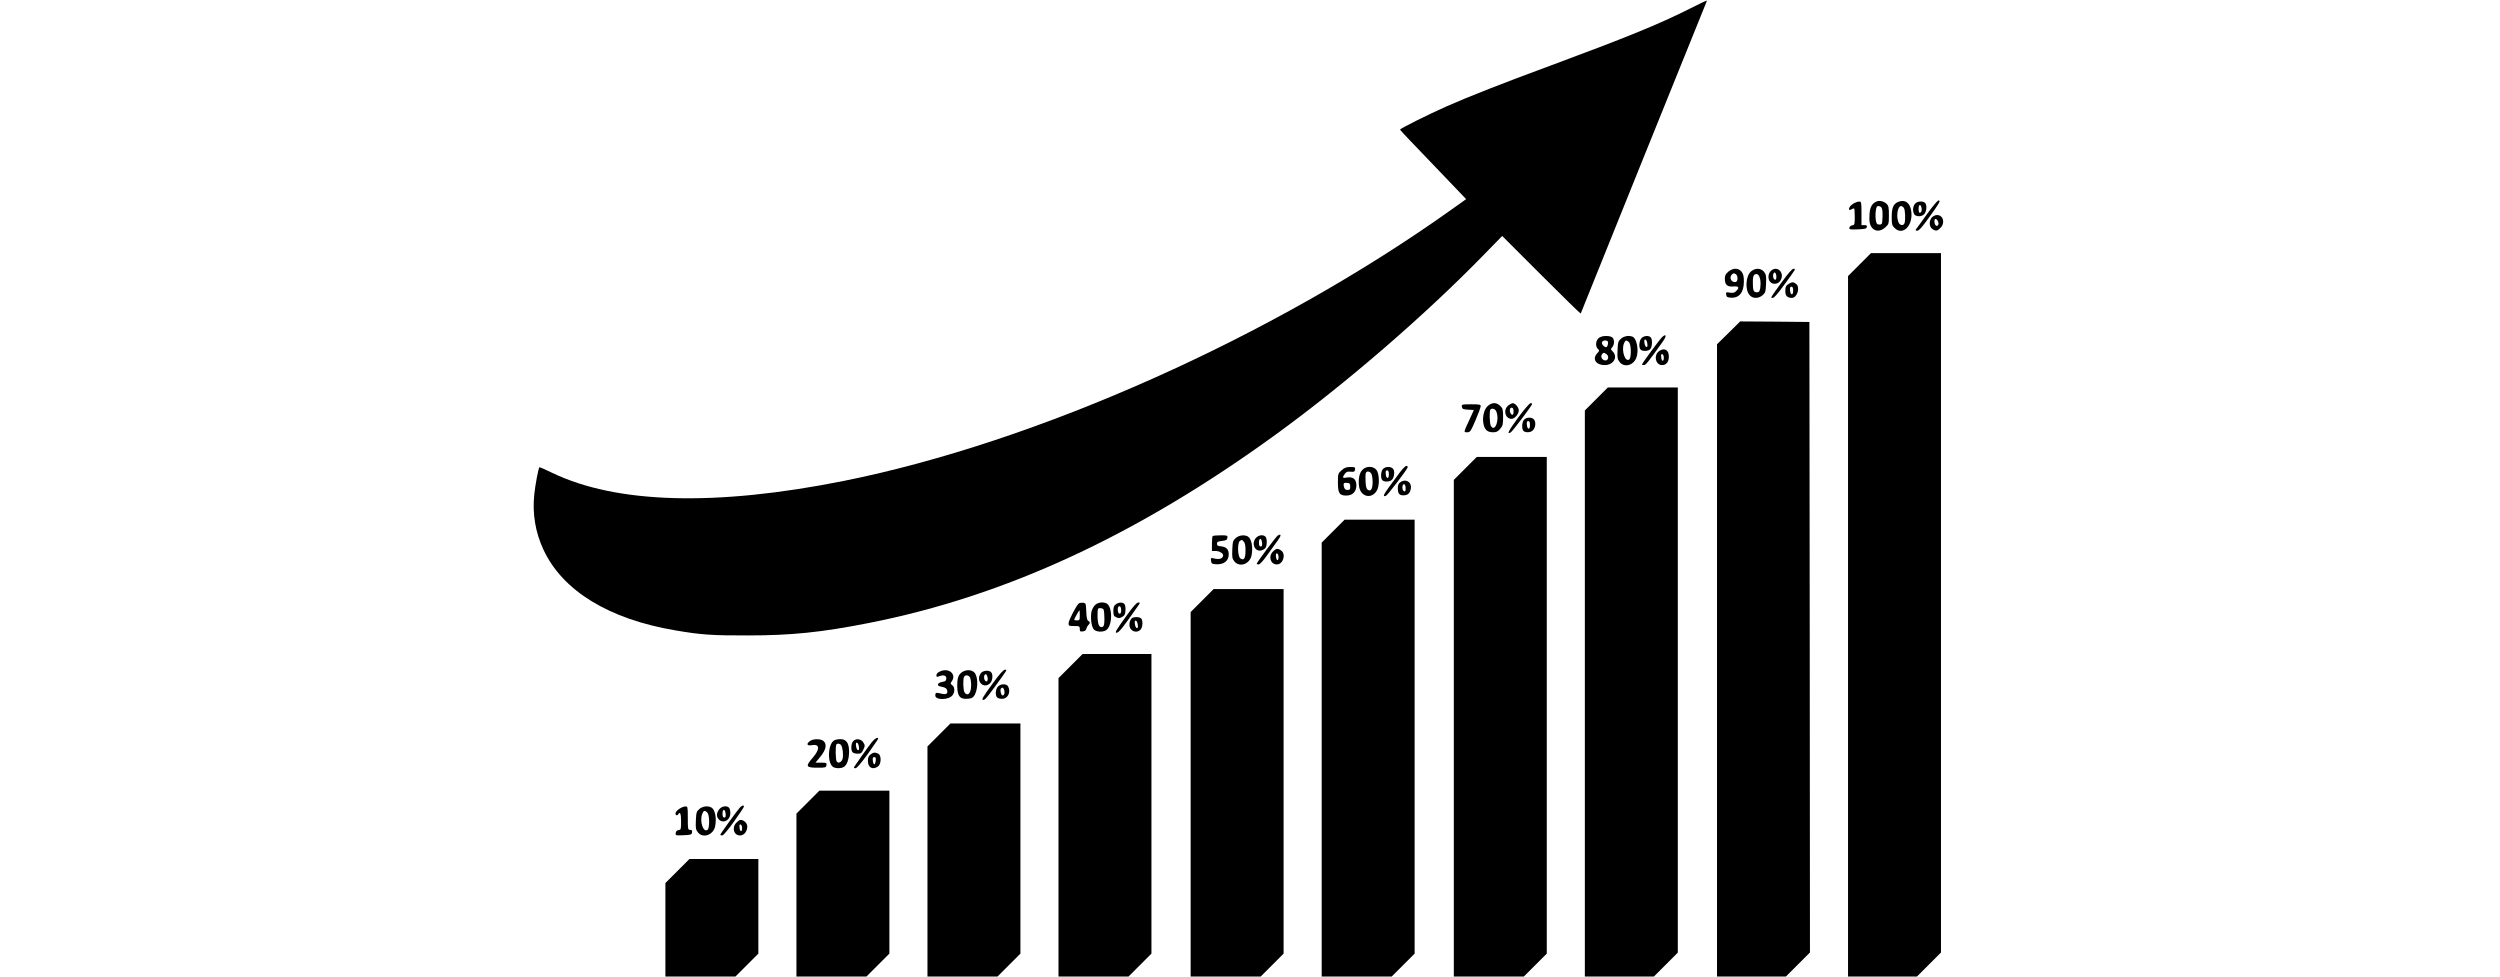
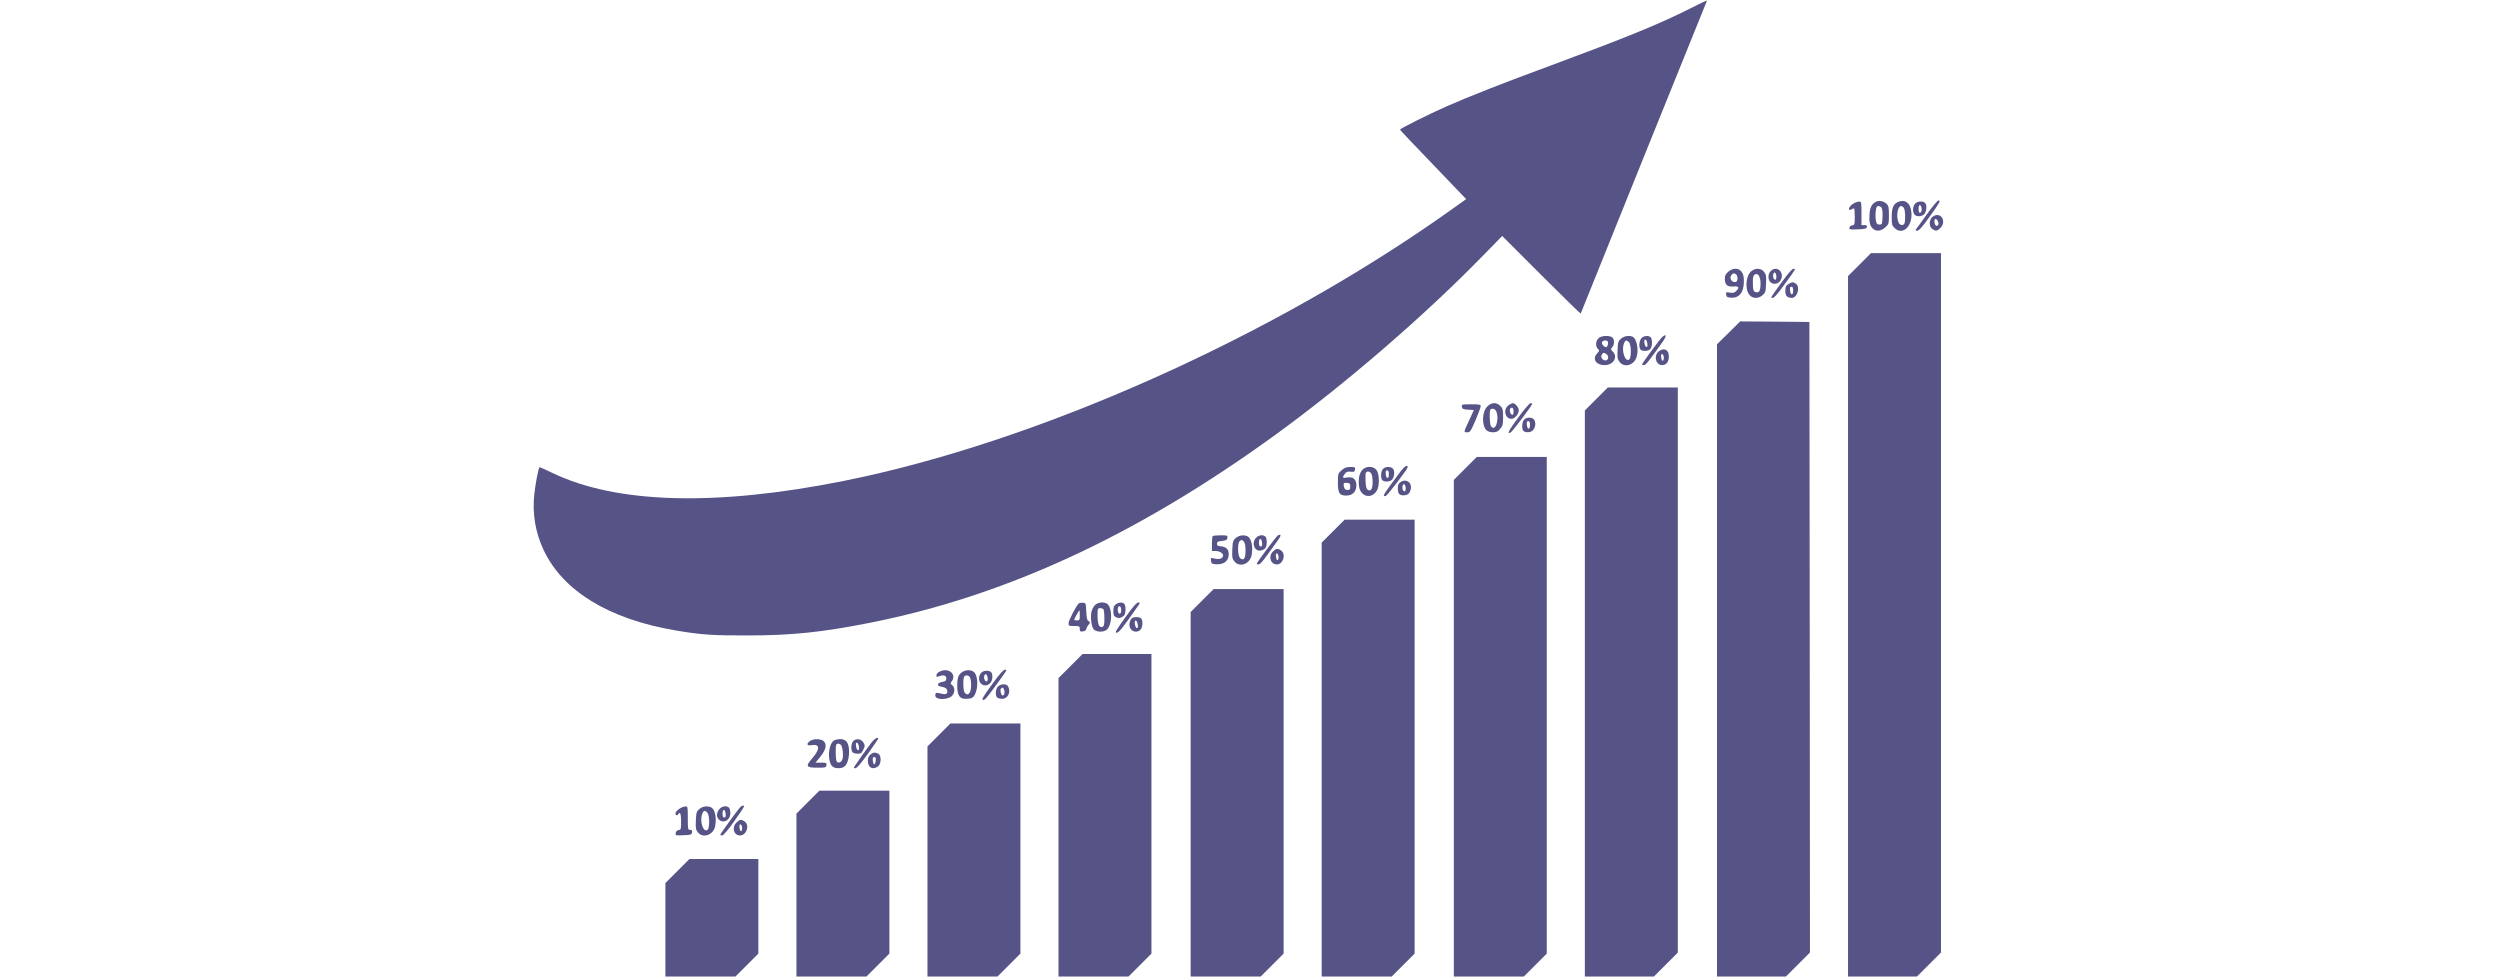
<svg xmlns="http://www.w3.org/2000/svg" version="1.0" width="1280pt" height="500pt" viewBox="0 0 1280 872" preserveAspectRatio="xMidYMid meet">
-   <g transform="translate(0,872) scale(0.1,-0.1)" fill="#000000" stroke="none">
+   <g transform="translate(0,872) scale(0.1,-0.1)" fill="#565387" stroke="none">
    <path d="M10330 8644 c-275 -139 -570 -259 -1250 -511 -418 -154 -729 -276 -923 -362 -163 -72 -417 -199 -417 -208 0 -3 42 -49 93 -102 50 -53 183 -192 295 -308 l202 -211 -132 -94 c-1591 -1135 -3704 -2078 -5429 -2423 -1141 -228 -2025 -203 -2598 72 -62 30 -114 53 -116 51 -10 -13 -37 -157 -46 -244 -18 -170 10 -338 82 -492 171 -368 585 -621 1179 -721 227 -39 329 -46 645 -45 392 0 659 28 1076 110 1223 240 2401 785 3639 1684 625 454 1331 1064 1855 1602 l167 171 349 -349 c191 -191 350 -346 352 -344 2 3 252 624 556 1380 305 756 558 1383 563 1393 5 10 8 20 6 22 -2 1 -68 -30 -148 -71z" />
    <path d="M11995 6921 c-40 -17 -59 -50 -63 -111 -5 -71 2 -104 28 -130 29 -29 74 -25 112 9 32 29 33 32 33 110 0 67 -3 84 -20 100 -24 24 -63 33 -90 22z m44 -55 c7 -9 11 -41 9 -83 -3 -65 -4 -68 -28 -68 -21 0 -26 6 -32 40 -6 37 -2 99 9 118 7 12 30 8 42 -7z" />
    <path d="M12185 6916 c-41 -18 -55 -53 -55 -137 0 -61 3 -73 25 -94 74 -75 169 22 149 152 -11 75 -58 106 -119 79z m55 -55 c11 -21 14 -110 4 -135 -10 -25 -43 -19 -54 10 -22 57 -7 144 25 144 8 0 19 -9 25 -19z" />
    <path d="M12445 6808 c-49 -68 -92 -129 -98 -135 -7 -10 -4 -13 11 -13 15 0 45 33 106 119 95 132 106 151 83 151 -8 0 -54 -55 -102 -122z" />
    <path d="M11783 6899 c-37 -23 -49 -68 -14 -49 11 5 22 10 25 10 3 0 6 -33 6 -74 0 -70 -1 -75 -22 -78 -13 -2 -24 -11 -26 -21 -3 -16 4 -18 75 -15 65 3 78 6 81 21 3 12 -3 17 -22 17 l-26 0 0 105 c0 102 -1 105 -22 105 -13 0 -38 -10 -55 -21z" />
    <path d="M12336 6898 c-18 -26 -20 -61 -6 -89 15 -28 74 -26 94 3 19 27 21 79 4 96 -21 21 -75 15 -92 -10z m60 -32 c6 -26 -1 -46 -17 -46 -5 0 -9 16 -9 35 0 40 17 47 26 11z" />
    <path d="M12490 6780 c-28 -28 -27 -84 2 -104 31 -22 45 -20 73 9 45 44 25 115 -31 115 -13 0 -33 -9 -44 -20z m58 -59 c-5 -25 -27 -23 -34 3 -9 36 5 54 23 30 7 -10 12 -25 11 -33z" />
    <path d="M11842 6357 l-102 -102 0 -3128 0 -3127 308 0 307 0 108 108 107 107 0 3123 0 3122 -313 0 -312 0 -103 -103z" />
    <path d="M10671 6294 c-25 -21 -31 -34 -31 -64 0 -53 22 -73 77 -68 48 4 56 -9 24 -41 -15 -15 -28 -19 -56 -14 -34 6 -37 4 -33 -18 2 -20 10 -25 40 -27 75 -6 118 46 118 144 0 47 -5 68 -21 88 -28 35 -76 35 -118 0z m67 -22 c21 -14 20 -66 -1 -70 -37 -8 -62 39 -35 66 14 14 19 14 36 4z" />
    <path d="M10877 6299 c-51 -40 -60 -168 -14 -216 28 -31 78 -30 114 1 25 22 28 31 31 103 3 68 1 81 -18 106 -27 33 -75 36 -113 6z m80 -82 c3 -20 2 -52 -1 -71 -6 -29 -11 -36 -30 -36 -30 0 -36 16 -36 90 0 46 4 61 18 69 23 13 41 -5 49 -52z" />
    <path d="M11050 6300 c-29 -29 -27 -85 4 -105 28 -19 69 -7 85 24 37 69 -35 135 -89 81z m50 -51 c0 -20 -4 -29 -12 -27 -15 5 -22 33 -14 54 9 24 26 6 26 -27z" />
    <path d="M11150 6203 c-108 -149 -105 -143 -82 -143 12 0 47 40 103 118 107 146 104 142 82 142 -12 0 -48 -41 -103 -117z" />
    <path d="M11215 6188 c-29 -16 -35 -28 -35 -70 0 -39 19 -58 58 -58 49 0 78 97 37 126 -23 17 -34 17 -60 2z m35 -64 c0 -45 -24 -42 -28 4 -2 24 1 32 12 32 12 0 16 -10 16 -36z" />
    <path d="M10674 5748 l-104 -102 0 -2823 0 -2823 308 0 307 0 108 108 107 107 -2 2815 -3 2815 -309 3 -309 2 -103 -102z" />
    <path d="M10082 5712 c-20 -17 -182 -237 -182 -247 0 -3 8 -5 18 -5 16 0 36 25 166 207 37 51 36 78 -2 45z" />
    <path d="M9512 5700 c-26 -25 -29 -72 -6 -95 15 -15 15 -18 -5 -39 -48 -51 -13 -106 67 -106 77 0 120 72 71 121 -19 19 -19 22 -5 38 23 25 21 78 -3 91 -33 17 -95 12 -119 -10z m83 -30 c7 -12 -3 -50 -14 -50 -19 0 -44 28 -38 44 7 18 42 22 52 6z m-11 -113 c21 -16 18 -50 -5 -55 -27 -5 -51 26 -39 49 13 22 20 24 44 6z" />
    <path d="M9713 5696 c-25 -22 -28 -31 -31 -103 -3 -68 -1 -81 18 -105 41 -53 124 -32 150 38 24 63 4 173 -35 188 -34 13 -75 5 -102 -18z m71 -32 c21 -20 22 -136 3 -153 -36 -30 -73 78 -48 142 12 31 23 34 45 11z" />
    <path d="M9895 5700 c-21 -24 -25 -84 -7 -102 18 -18 73 -14 88 7 17 23 18 87 2 103 -19 19 -63 14 -83 -8z m53 -49 c3 -24 0 -32 -10 -29 -7 3 -14 19 -16 37 -3 24 0 32 10 29 7 -3 14 -19 16 -37z" />
    <path d="M10053 5585 c-51 -36 -32 -125 26 -125 39 0 61 28 61 78 0 58 -41 80 -87 47z m42 -58 c0 -39 -19 -38 -23 2 -3 24 0 32 10 29 7 -3 13 -17 13 -31z" />
    <path d="M9492 5157 l-102 -102 0 -2528 0 -2527 308 0 308 0 107 107 107 107 0 2523 0 2523 -313 0 -312 0 -103 -103z" />
    <path d="M8520 5092 c-48 -48 -53 -169 -9 -213 12 -12 33 -19 58 -19 32 0 44 6 65 31 23 27 26 39 26 105 0 66 -3 78 -25 99 -34 35 -78 33 -115 -3z m80 -48 c30 -78 -15 -190 -50 -125 -11 22 -14 134 -3 144 15 16 44 6 53 -19z" />
    <path d="M8706 5099 c-48 -38 -28 -119 29 -119 28 0 65 43 65 76 0 26 -32 64 -54 64 -7 0 -25 -9 -40 -21z m46 -36 c2 -10 2 -26 0 -36 -6 -25 -32 -2 -32 29 0 28 27 33 32 7z" />
    <path d="M8796 4993 c-89 -121 -106 -155 -68 -134 16 9 192 242 192 255 0 3 -7 6 -15 6 -8 0 -58 -57 -109 -127z" />
    <path d="M8292 5088 c3 -20 10 -23 55 -26 l52 -3 -35 -77 c-59 -127 -58 -122 -25 -122 27 0 31 7 75 108 25 59 46 115 46 125 0 15 -11 17 -86 17 -83 0 -85 -1 -82 -22z" />
    <path d="M8847 4972 c-20 -22 -22 -83 -5 -100 17 -17 64 -15 82 4 23 22 30 62 17 90 -13 30 -69 34 -94 6z m53 -48 c0 -45 -24 -42 -28 4 -2 24 1 32 12 32 12 0 16 -10 16 -36z" />
    <path d="M8322 4537 l-102 -102 0 -2218 0 -2217 312 0 313 0 102 102 103 103 0 2217 0 2218 -313 0 -312 0 -103 -103z" />
    <path d="M7739 4503 c-24 -32 -67 -91 -97 -131 -52 -72 -59 -91 -28 -79 15 6 182 224 193 252 3 9 -1 15 -11 15 -8 0 -34 -26 -57 -57z" />
    <path d="M7218 4521 c-32 -29 -33 -32 -33 -110 0 -95 13 -116 75 -116 56 0 90 35 90 92 0 54 -31 79 -85 69 -39 -8 -43 -1 -19 32 13 19 24 23 53 20 31 -3 36 0 39 20 3 20 -1 22 -42 22 -36 0 -52 -6 -78 -29z m77 -146 c0 -25 -4 -30 -24 -30 -18 0 -26 7 -32 27 -8 33 -2 40 31 36 20 -2 25 -8 25 -33z" />
    <path d="M7405 4526 c-28 -28 -39 -79 -32 -144 11 -98 112 -124 160 -42 25 42 23 150 -4 184 -28 35 -89 37 -124 2z m76 -32 c8 -9 13 -41 14 -75 0 -65 -15 -90 -43 -73 -12 8 -18 28 -20 74 -2 35 -1 69 2 76 7 19 31 18 47 -2z" />
    <path d="M7587 4532 c-20 -22 -22 -83 -5 -100 15 -15 53 -16 78 -2 24 13 36 71 21 99 -15 27 -71 29 -94 3z m53 -48 c0 -45 -24 -42 -28 4 -2 24 1 32 12 32 12 0 16 -10 16 -36z" />
    <path d="M7742 4414 c-16 -11 -22 -25 -22 -52 0 -49 12 -65 49 -65 38 0 58 16 66 54 14 62 -42 99 -93 63z m48 -55 c0 -20 -4 -29 -12 -27 -15 5 -22 33 -14 54 9 24 26 6 26 -27z" />
    <path d="M7142 3977 l-102 -102 0 -1938 0 -1937 312 0 313 0 102 102 103 103 0 1937 0 1938 -313 0 -312 0 -103 -103z" />
    <path d="M6649 3939 c-15 -8 -189 -242 -189 -253 0 -4 8 -6 18 -6 10 0 42 35 79 88 34 48 76 106 93 129 30 41 30 60 -1 42z" />
    <path d="M6067 3933 c-4 -3 -7 -35 -7 -70 l0 -63 34 0 c31 0 66 -20 66 -38 -1 -30 -33 -41 -83 -28 -27 6 -28 5 -25 -21 3 -24 8 -28 37 -31 74 -7 121 27 121 88 0 45 -22 67 -70 72 -27 2 -35 7 -35 23 0 16 8 21 45 25 37 4 46 9 48 28 3 21 0 22 -61 22 -35 0 -67 -3 -70 -7z" />
    <path d="M6273 3916 c-25 -22 -28 -31 -31 -103 -3 -68 -1 -81 18 -105 45 -58 138 -26 154 53 15 75 -1 151 -34 169 -32 17 -78 11 -107 -14z m71 -32 c11 -11 16 -34 16 -78 0 -72 -14 -95 -46 -72 -25 18 -28 141 -4 156 19 12 16 13 34 -6z" />
    <path d="M6450 3913 c-39 -50 -6 -121 50 -108 14 3 31 13 38 22 15 21 16 85 0 101 -22 22 -65 14 -88 -15z m58 -41 c2 -24 -1 -32 -12 -32 -12 0 -16 10 -16 36 0 45 24 42 28 -4z" />
    <path d="M6605 3795 c-44 -43 -22 -115 35 -115 56 0 84 92 38 124 -31 22 -45 20 -73 -9z m50 -48 c0 -39 -19 -38 -23 2 -3 24 0 32 10 29 7 -3 13 -17 13 -31z" />
    <path d="M5972 3357 l-102 -102 0 -1628 0 -1627 313 0 312 0 103 103 102 102 0 1628 0 1627 -313 0 -312 0 -103 -103z" />
    <path d="M4873 3333 c-21 -14 -93 -152 -93 -178 0 -23 3 -25 50 -25 47 0 50 -2 50 -26 0 -22 4 -25 27 -22 18 2 29 10 31 22 3 11 10 26 18 34 18 17 18 29 -1 39 -10 6 -15 31 -17 83 -3 72 -4 75 -28 78 -14 1 -30 -1 -37 -5z m7 -108 c0 -41 -2 -45 -25 -45 -14 0 -25 3 -25 6 0 8 43 84 47 84 2 0 3 -20 3 -45z" />
    <path d="M5015 3316 c-13 -13 -27 -40 -31 -60 -10 -55 1 -133 21 -156 20 -22 74 -27 107 -9 62 33 64 219 3 243 -35 13 -76 6 -100 -18z m79 -42 c3 -9 6 -45 6 -80 0 -50 -4 -66 -16 -71 -34 -13 -48 27 -45 130 1 32 4 37 25 37 13 0 27 -7 30 -16z" />
    <path d="M5202 3324 c-17 -12 -22 -25 -22 -60 0 -38 4 -46 26 -56 21 -10 31 -9 52 3 22 12 28 23 30 58 2 23 -2 49 -9 57 -15 18 -49 18 -77 -2z m48 -55 c0 -19 -5 -29 -15 -29 -15 0 -22 50 -9 63 12 12 24 -4 24 -34z" />
    <path d="M5296 3220 c-89 -123 -105 -150 -89 -150 22 0 48 32 192 238 21 31 22 32 3 32 -14 0 -47 -37 -106 -120z" />
    <path d="M5342 3197 c-21 -25 -25 -66 -8 -92 20 -30 65 -34 89 -7 20 22 22 83 5 100 -16 16 -73 15 -86 -1z m56 -56 c3 -24 0 -32 -10 -29 -7 3 -14 19 -16 37 -3 24 0 32 10 29 7 -3 14 -19 16 -37z" />
    <path d="M4797 2772 l-107 -107 0 -1333 0 -1332 313 0 312 0 103 103 102 102 0 1338 0 1337 -308 0 -307 0 -108 -108z" />
    <path d="M3633 2725 c-21 -9 -33 -21 -33 -34 0 -17 3 -18 29 -8 38 14 63 3 59 -25 -2 -17 -11 -24 -33 -26 -29 -4 -48 -19 -39 -33 2 -4 19 -10 38 -13 23 -4 37 -14 41 -27 11 -33 -9 -45 -55 -32 -43 11 -50 9 -50 -18 0 -42 118 -41 153 2 23 28 22 74 -2 91 -17 12 -17 16 -5 33 47 63 -25 126 -103 90z" />
    <path d="M3833 2721 c-38 -24 -48 -54 -47 -133 2 -78 22 -108 73 -108 53 0 69 8 85 39 30 60 27 164 -6 197 -24 24 -70 26 -105 5z m67 -50 c5 -11 10 -41 10 -66 0 -52 -14 -85 -35 -85 -8 0 -19 9 -25 19 -11 21 -14 110 -4 135 8 22 41 20 54 -3z" />
    <path d="M4101 2615 c-86 -117 -102 -145 -83 -145 15 0 30 17 98 110 123 168 118 160 96 160 -14 0 -48 -38 -111 -125z" />
    <path d="M3996 2708 c-49 -69 26 -146 84 -88 22 22 27 79 8 98 -21 21 -75 15 -92 -10z m60 -34 c9 -34 -10 -53 -25 -26 -11 21 -5 52 10 52 5 0 12 -12 15 -26z" />
    <path d="M4150 2590 c-22 -22 -27 -79 -8 -98 7 -7 27 -12 44 -12 52 0 81 60 54 111 -14 25 -64 25 -90 -1z m56 -34 c6 -26 -1 -46 -16 -46 -12 0 -24 46 -15 59 11 18 24 12 31 -13z" />
    <path d="M3622 2157 l-102 -102 0 -1028 0 -1027 312 0 313 0 102 102 103 103 0 1027 0 1028 -313 0 -312 0 -103 -103z" />
    <path d="M3023 2093 c-33 -42 -146 -201 -157 -220 -5 -9 -1 -13 11 -13 12 0 50 45 111 129 50 71 92 131 92 135 0 19 -32 1 -57 -31z" />
    <path d="M2472 2104 c-36 -25 -29 -46 13 -38 75 14 78 -35 8 -115 -64 -73 -58 -86 42 -86 75 0 80 1 83 23 3 20 0 22 -47 22 l-51 0 45 55 c50 62 59 109 27 138 -24 21 -90 22 -120 1z" />
    <path d="M2687 2109 c-58 -34 -63 -209 -7 -239 25 -13 66 -13 92 1 29 16 48 70 48 137 0 77 -24 112 -78 112 -20 0 -45 -5 -55 -11z m61 -41 c15 -20 23 -89 14 -123 -9 -32 -39 -46 -53 -23 -10 15 -12 142 -2 151 10 11 30 8 41 -5z" />
    <path d="M2857 2102 c-20 -21 -23 -82 -5 -100 7 -7 27 -12 45 -12 28 0 36 5 50 36 16 32 16 38 2 62 -19 34 -67 42 -92 14z m51 -51 c3 -24 0 -32 -10 -29 -7 3 -14 19 -16 37 -3 24 0 32 10 29 7 -3 14 -19 16 -37z" />
    <path d="M3010 1982 c-16 -13 -22 -29 -22 -57 0 -59 43 -83 90 -49 30 21 32 98 3 114 -28 14 -46 13 -71 -8z m48 -54 c-2 -18 -7 -33 -13 -33 -5 0 -11 15 -13 33 -3 24 1 32 13 32 12 0 16 -8 13 -32z" />
    <path d="M2452 1557 l-102 -102 0 -728 0 -727 313 0 312 0 103 103 102 102 0 728 0 727 -313 0 -312 0 -103 -103z" />
    <path d="M1844 1508 c-28 -32 -174 -234 -174 -242 0 -3 8 -6 18 -6 10 1 51 49 105 125 49 68 88 128 88 132 1 17 -18 12 -37 -9z" />
    <path d="M1303 1497 c-18 -12 -33 -30 -33 -39 0 -20 15 -24 25 -8 16 26 25 3 25 -64 0 -70 -1 -75 -22 -78 -15 -2 -24 -11 -26 -26 -3 -22 -2 -23 70 -20 67 3 73 5 76 26 3 17 -2 22 -17 22 -20 0 -21 5 -21 105 0 102 -1 105 -22 104 -13 0 -38 -10 -55 -22z" />
    <path d="M1483 1496 c-25 -22 -28 -31 -31 -103 -3 -68 -1 -81 18 -105 44 -57 138 -24 154 53 15 75 -1 151 -34 169 -32 17 -78 11 -107 -14z m71 -32 c21 -20 22 -136 3 -153 -38 -31 -74 76 -48 142 12 31 23 34 45 11z" />
    <path d="M1661 1494 c-24 -30 -27 -63 -8 -86 37 -48 107 -15 107 51 0 20 -5 42 -12 49 -21 21 -65 14 -87 -14z m57 -42 c2 -24 -1 -32 -12 -32 -12 0 -16 10 -16 36 0 45 24 42 28 -4z" />
    <path d="M1815 1375 c-45 -44 -25 -115 31 -115 58 0 89 91 42 124 -31 22 -45 20 -73 -9z m50 -48 c0 -39 -19 -38 -23 2 -3 24 0 32 10 29 7 -3 13 -17 13 -31z" />
    <path d="M1287 942 l-107 -107 0 -418 0 -417 312 0 313 0 102 102 103 103 0 422 0 423 -308 0 -307 0 -108 -108z" />
  </g>
</svg>
